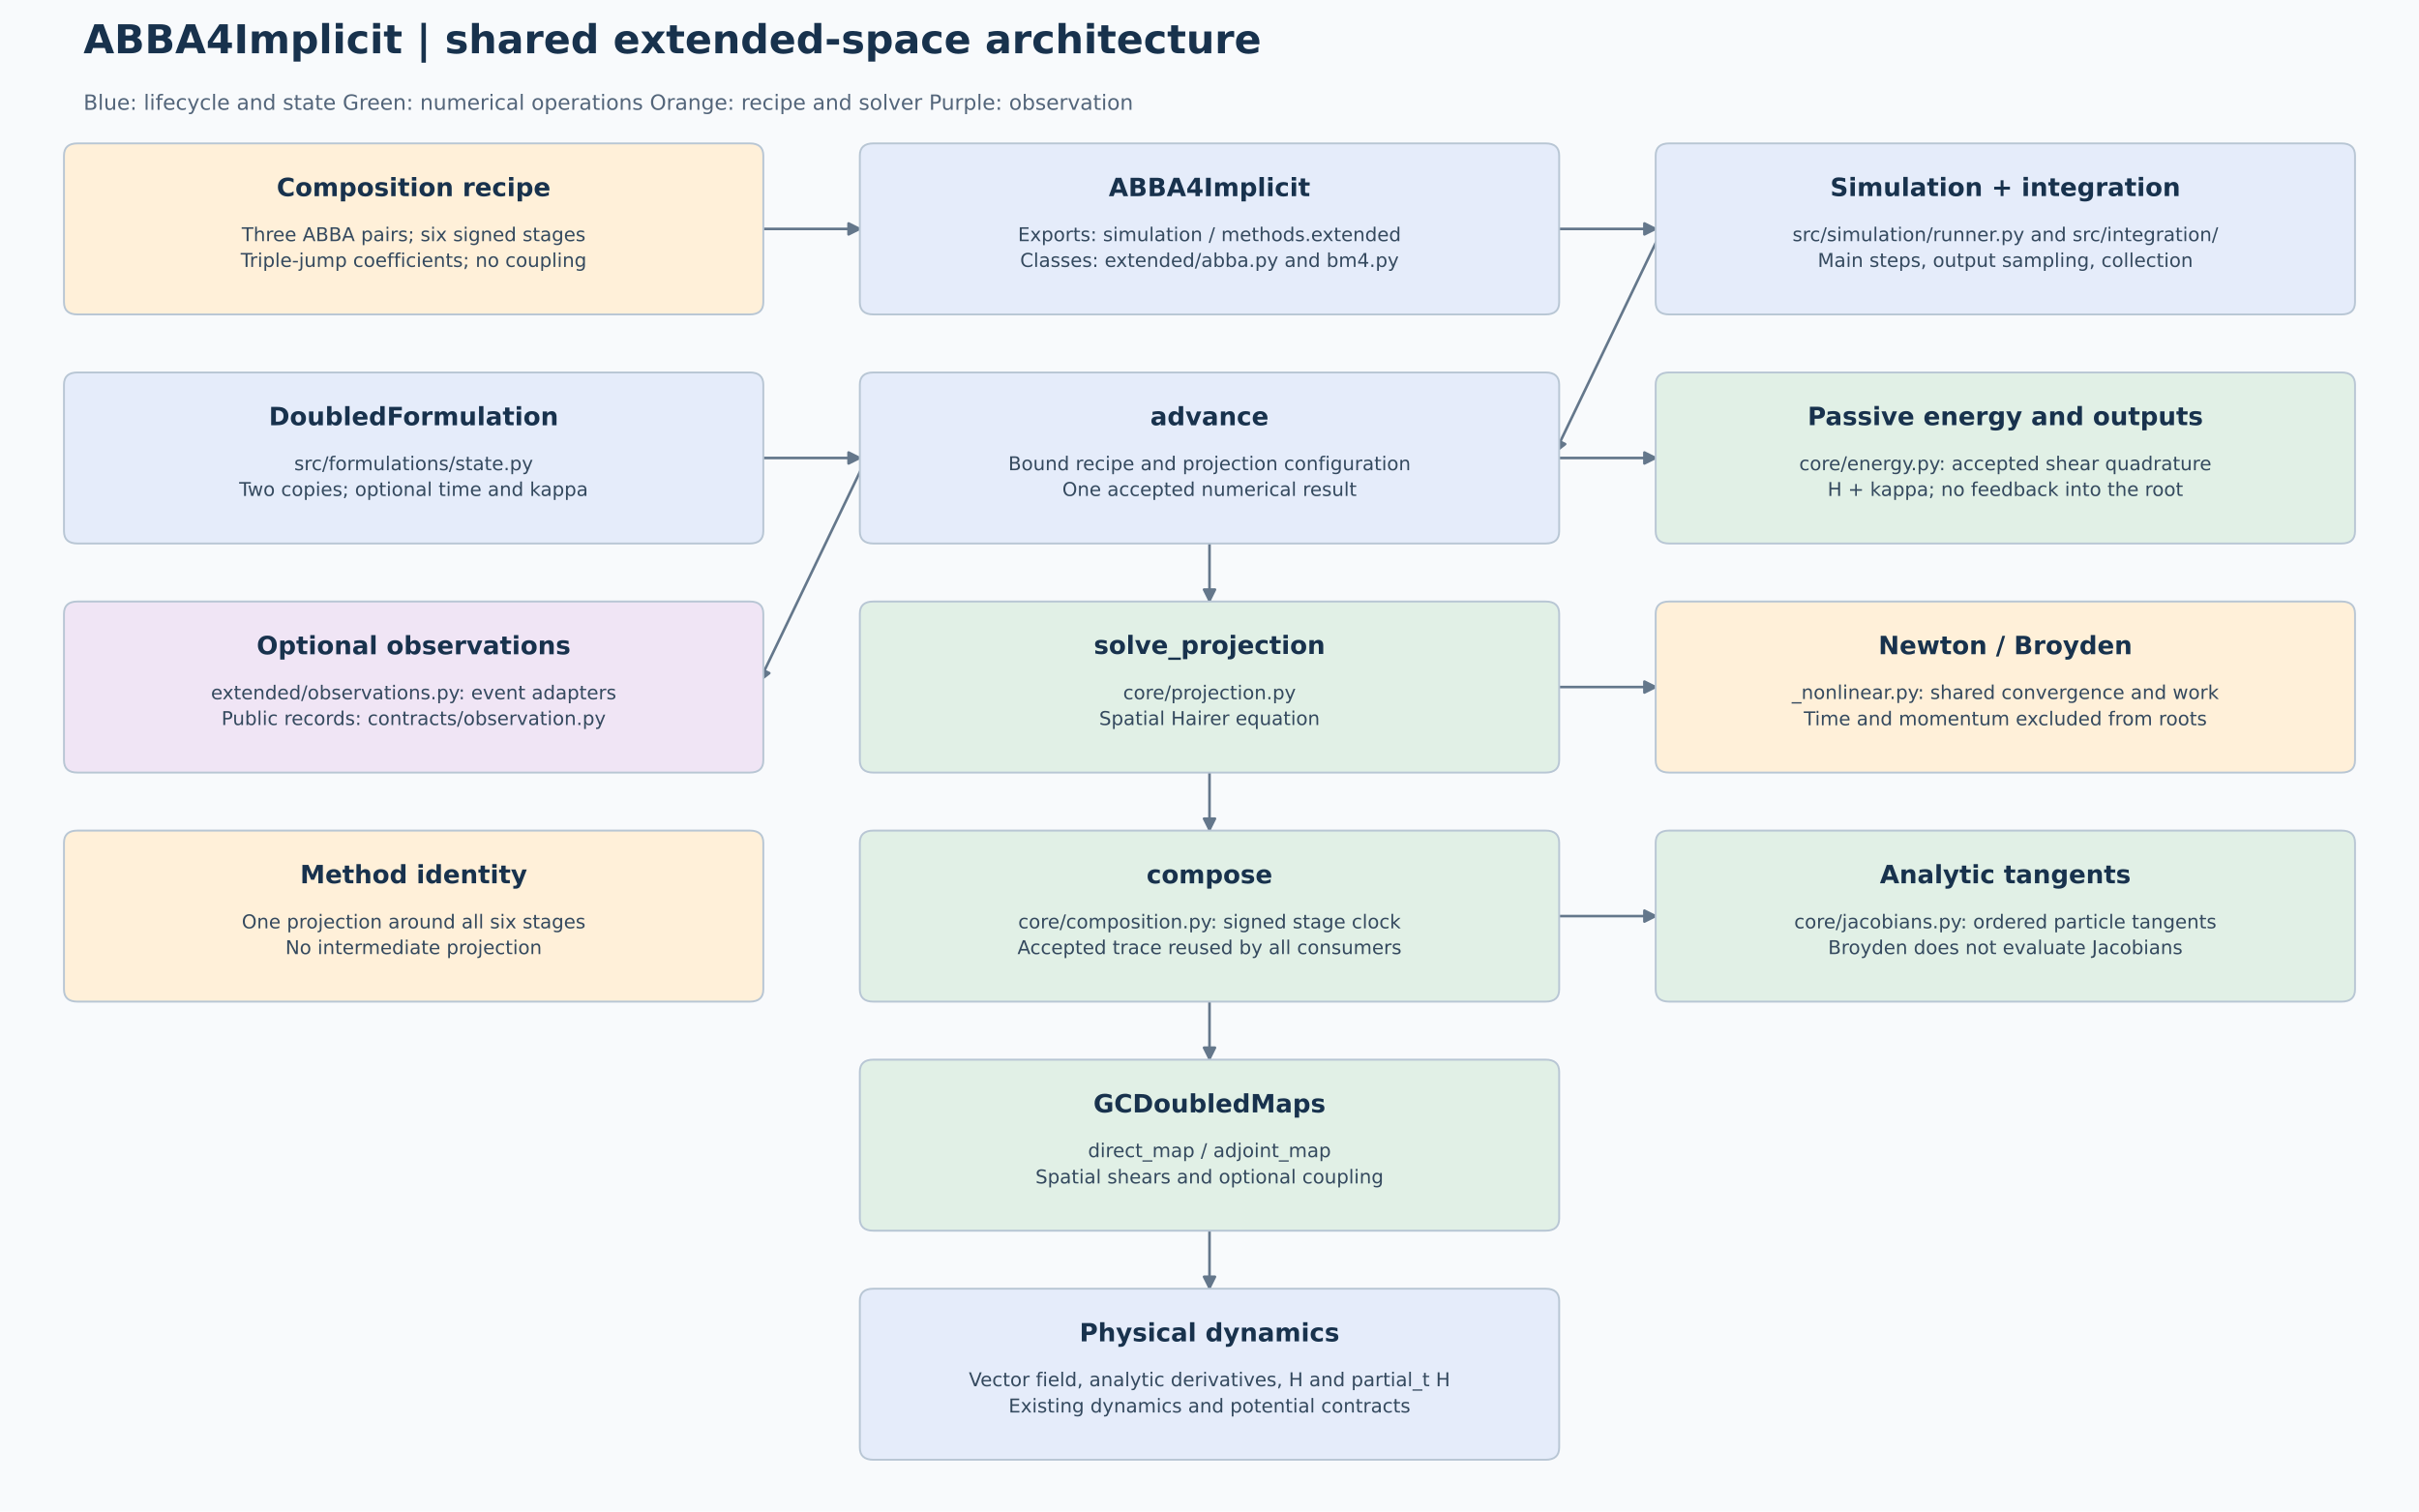
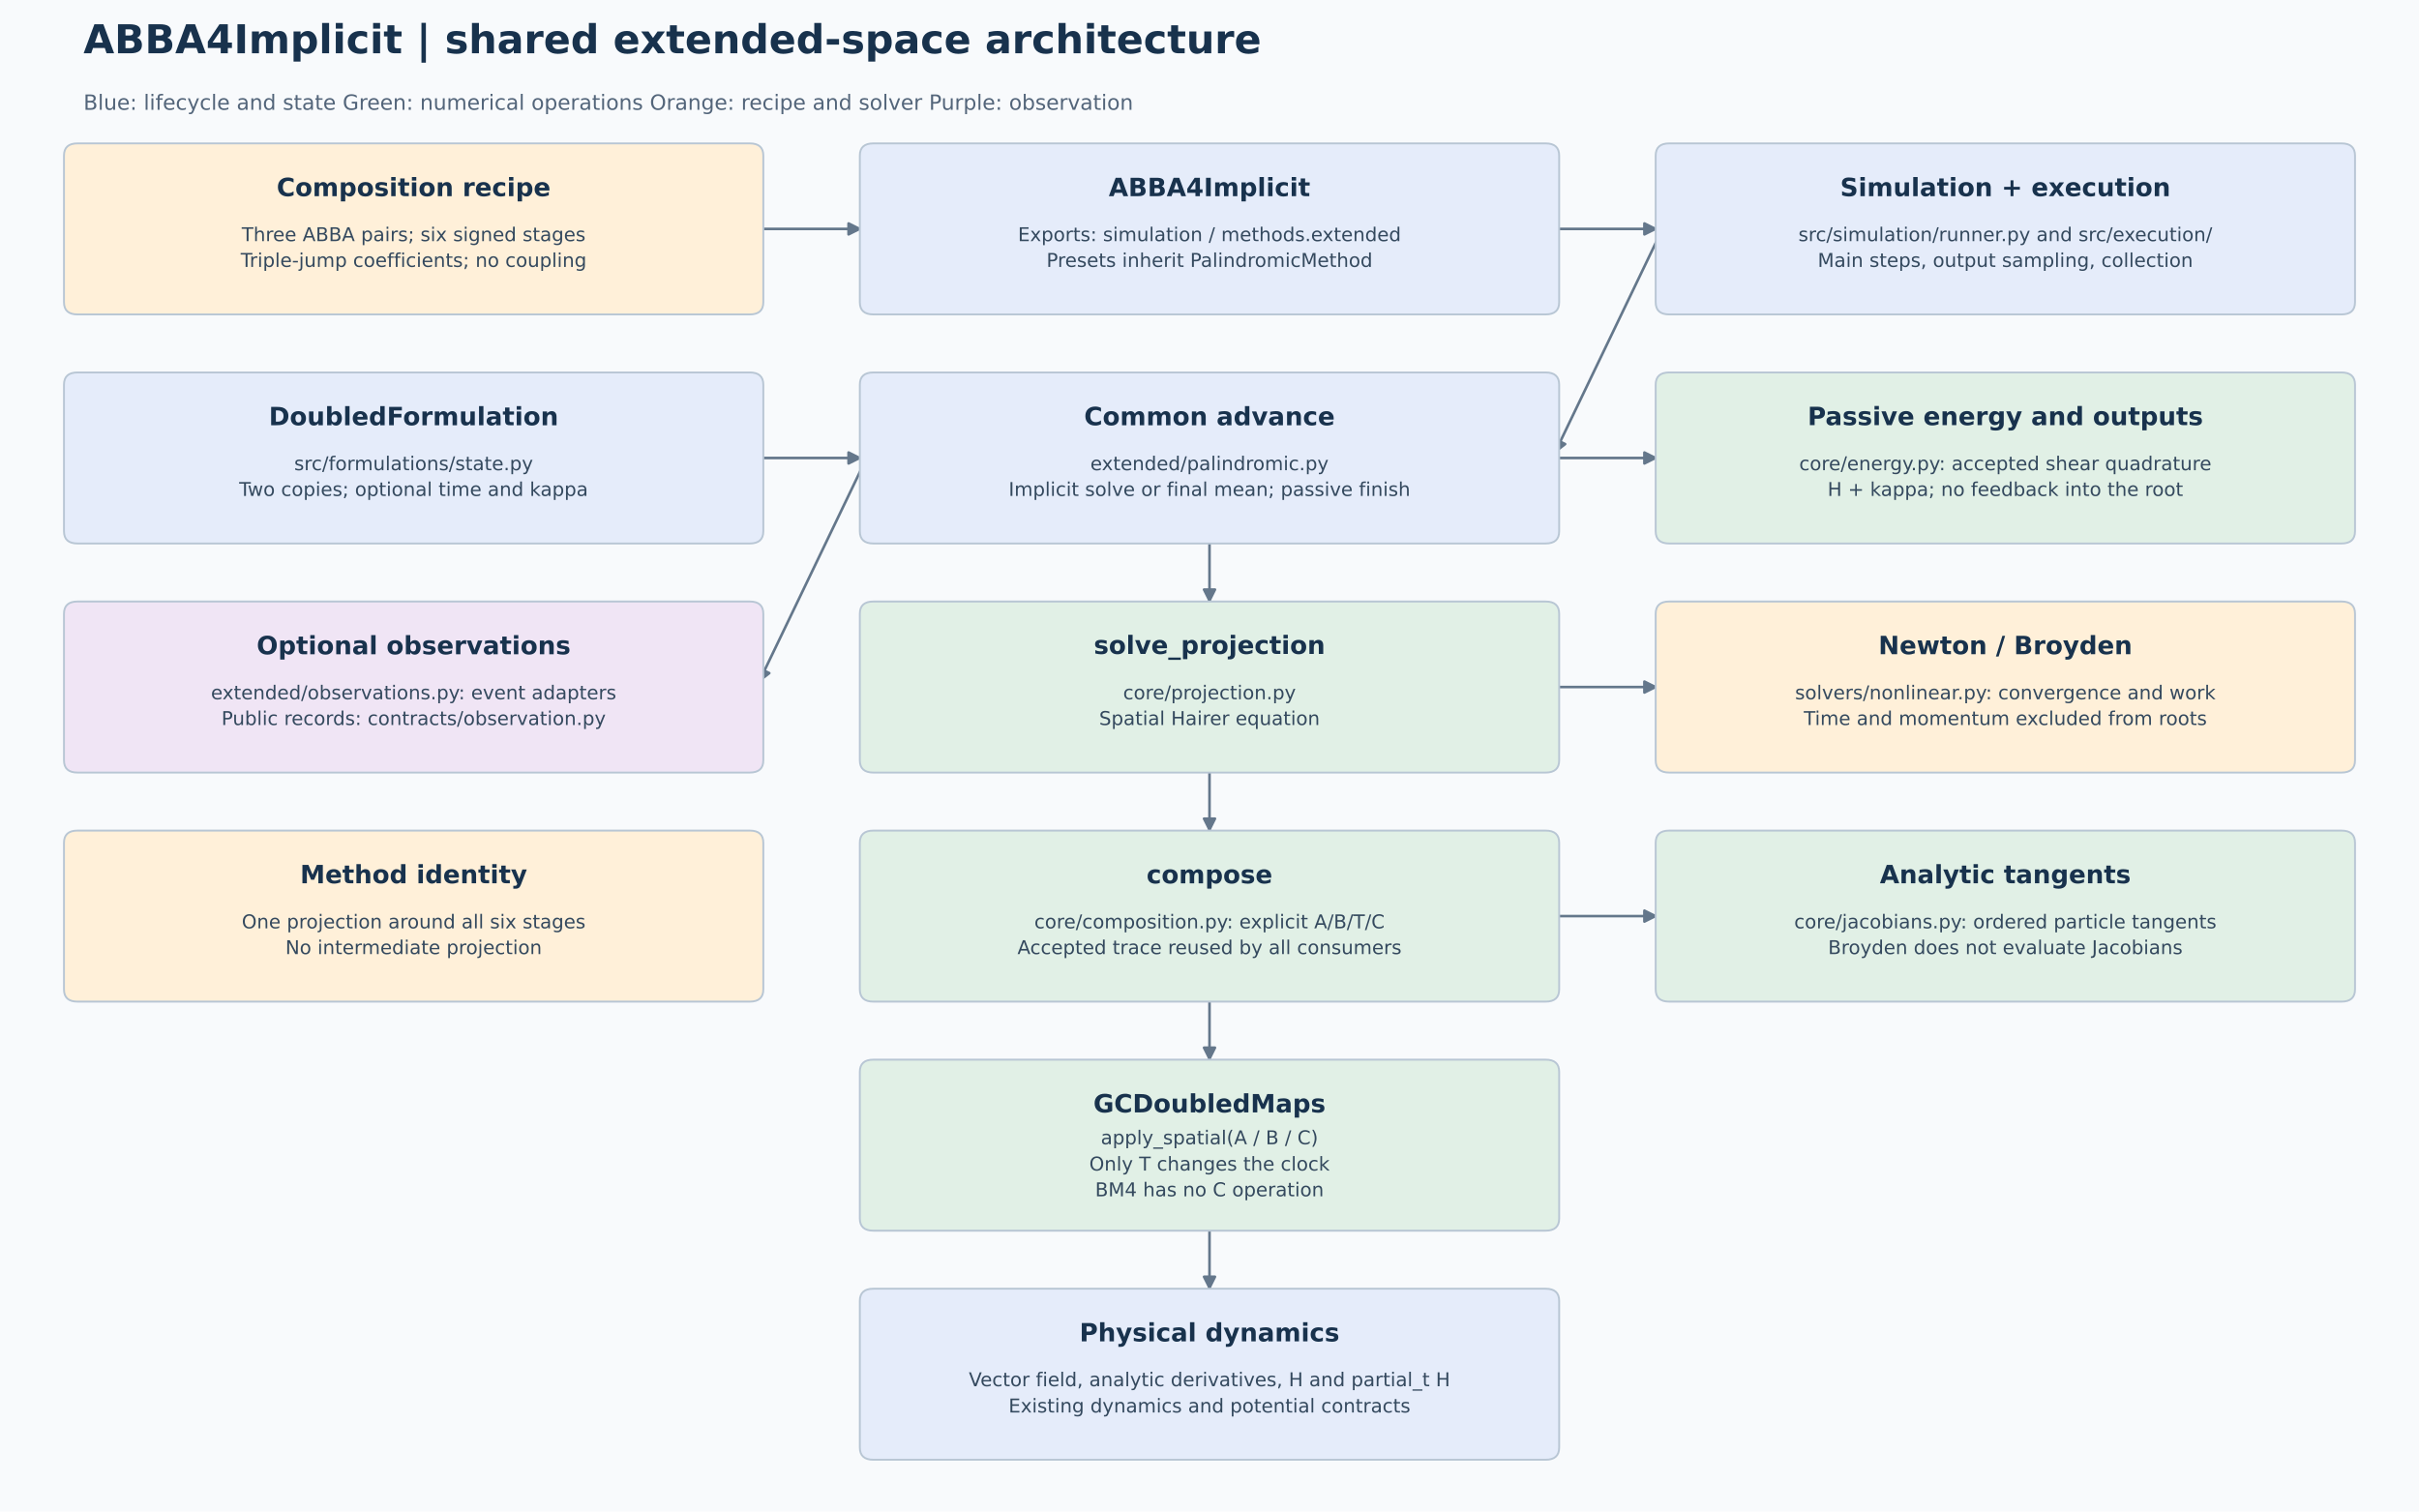
<svg xmlns="http://www.w3.org/2000/svg" width="1152pt" height="720pt" viewBox="0 0 1152 720" version="1.1">
  <defs>
    <style type="text/css">*{stroke-linejoin: round; stroke-linecap: butt}</style>
  </defs>
  <g id="figure_1">
    <g id="patch_1">
      <path d="M 0 720 L 1152 720 L 1152 0 L 0 0 z " style="fill: #f8fafc" />
    </g>
    <g id="axes_1">
      <g id="patch_2">
        <path d="M 362.288 109.039 Q 386.497 109.039 409.309 109.039 " clip-path="url(#pb098db616b)" style="fill: none; stroke: #64778b; stroke-width: 1.25; stroke-linecap: round" />
        <path d="M 404.109 106.439 L 409.309 109.039 L 404.109 111.639 z " clip-path="url(#pb098db616b)" style="fill: #64778b; stroke: #64778b; stroke-width: 1.25; stroke-linecap: round" />
      </g>
      <g id="patch_3">
        <path d="M 741.296 109.039 Q 765.505 109.039 788.317 109.039 " clip-path="url(#pb098db616b)" style="fill: none; stroke: #64778b; stroke-width: 1.25; stroke-linecap: round" />
        <path d="M 783.117 106.439 L 788.317 109.039 L 783.117 111.639 z " clip-path="url(#pb098db616b)" style="fill: #64778b; stroke: #64778b; stroke-width: 1.25; stroke-linecap: round" />
      </g>
      <g id="patch_4">
        <path d="M 790.847 110.841 Q 765.505 163.594 740.768 215.088 " clip-path="url(#pb098db616b)" style="fill: none; stroke: #64778b; stroke-width: 1.25; stroke-linecap: round" />
        <path d="M 745.363 211.527 L 740.768 215.088 L 740.676 209.275 z " clip-path="url(#pb098db616b)" style="fill: #64778b; stroke: #64778b; stroke-width: 1.25; stroke-linecap: round" />
      </g>
      <g id="patch_5">
        <path d="M 362.288 218.153 Q 386.497 218.153 409.309 218.153 " clip-path="url(#pb098db616b)" style="fill: none; stroke: #64778b; stroke-width: 1.25; stroke-linecap: round" />
        <path d="M 404.109 215.553 L 409.309 218.153 L 404.109 220.753 z " clip-path="url(#pb098db616b)" style="fill: #64778b; stroke: #64778b; stroke-width: 1.25; stroke-linecap: round" />
      </g>
      <g id="patch_6">
        <path d="M 576 257.976 Q 576 272.707 576 286.041 " clip-path="url(#pb098db616b)" style="fill: none; stroke: #64778b; stroke-width: 1.25; stroke-linecap: round" />
        <path d="M 578.6 280.841 L 576 286.041 L 573.4 280.841 z " clip-path="url(#pb098db616b)" style="fill: #64778b; stroke: #64778b; stroke-width: 1.25; stroke-linecap: round" />
      </g>
      <g id="patch_7">
        <path d="M 741.296 218.153 Q 765.505 218.153 788.317 218.153 " clip-path="url(#pb098db616b)" style="fill: none; stroke: #64778b; stroke-width: 1.25; stroke-linecap: round" />
        <path d="M 783.117 215.553 L 788.317 218.153 L 783.117 220.753 z " clip-path="url(#pb098db616b)" style="fill: #64778b; stroke: #64778b; stroke-width: 1.25; stroke-linecap: round" />
      </g>
      <g id="patch_8">
        <path d="M 411.839 219.954 Q 386.497 272.708 361.76 324.202 " clip-path="url(#pb098db616b)" style="fill: none; stroke: #64778b; stroke-width: 1.25; stroke-linecap: round" />
        <path d="M 366.355 320.64 L 361.76 324.202 L 361.668 318.389 z " clip-path="url(#pb098db616b)" style="fill: #64778b; stroke: #64778b; stroke-width: 1.25; stroke-linecap: round" />
      </g>
      <g id="patch_9">
        <path d="M 576 367.089 Q 576 381.821 576 395.155 " clip-path="url(#pb098db616b)" style="fill: none; stroke: #64778b; stroke-width: 1.25; stroke-linecap: round" />
        <path d="M 578.6 389.955 L 576 395.155 L 573.4 389.955 z " clip-path="url(#pb098db616b)" style="fill: #64778b; stroke: #64778b; stroke-width: 1.25; stroke-linecap: round" />
      </g>
      <g id="patch_10">
        <path d="M 741.296 327.266 Q 765.505 327.266 788.317 327.266 " clip-path="url(#pb098db616b)" style="fill: none; stroke: #64778b; stroke-width: 1.25; stroke-linecap: round" />
        <path d="M 783.117 324.666 L 788.317 327.266 L 783.117 329.866 z " clip-path="url(#pb098db616b)" style="fill: #64778b; stroke: #64778b; stroke-width: 1.25; stroke-linecap: round" />
      </g>
      <g id="patch_11">
        <path d="M 741.296 436.379 Q 765.505 436.379 788.317 436.379 " clip-path="url(#pb098db616b)" style="fill: none; stroke: #64778b; stroke-width: 1.25; stroke-linecap: round" />
        <path d="M 783.117 433.779 L 788.317 436.379 L 783.117 438.979 z " clip-path="url(#pb098db616b)" style="fill: #64778b; stroke: #64778b; stroke-width: 1.25; stroke-linecap: round" />
      </g>
      <g id="patch_12">
        <path d="M 576 476.203 Q 576 490.934 576 504.268 " clip-path="url(#pb098db616b)" style="fill: none; stroke: #64778b; stroke-width: 1.25; stroke-linecap: round" />
        <path d="M 578.6 499.068 L 576 504.268 L 573.4 499.068 z " clip-path="url(#pb098db616b)" style="fill: #64778b; stroke: #64778b; stroke-width: 1.25; stroke-linecap: round" />
      </g>
      <g id="patch_13">
        <path d="M 576 585.316 Q 576 600.048 576 613.382 " clip-path="url(#pb098db616b)" style="fill: none; stroke: #64778b; stroke-width: 1.25; stroke-linecap: round" />
        <path d="M 578.6 608.182 L 576 613.382 L 573.4 608.182 z " clip-path="url(#pb098db616b)" style="fill: #64778b; stroke: #64778b; stroke-width: 1.25; stroke-linecap: round" />
      </g>
      <g id="patch_14">
        <path d="M 36.922 149.775 L 357.062 149.775 Q 363.514 149.775 363.514 143.955 L 363.514 74.123 Q 363.514 68.304 357.062 68.304 L 36.922 68.304 Q 30.47 68.304 30.47 74.123 L 30.47 143.955 Q 30.47 149.775 36.922 149.775 z " clip-path="url(#pb098db616b)" style="fill: #fff0d9; stroke: #b8c6d4; stroke-width: 0.9; stroke-linejoin: miter" />
      </g>
      <g id="patch_15">
        <path d="M 415.93 149.775 L 736.07 149.775 Q 742.522 149.775 742.522 143.955 L 742.522 74.123 Q 742.522 68.304 736.07 68.304 L 415.93 68.304 Q 409.478 68.304 409.478 74.123 L 409.478 143.955 Q 409.478 149.775 415.93 149.775 z " clip-path="url(#pb098db616b)" style="fill: #e5ecfa; stroke: #b8c6d4; stroke-width: 0.9; stroke-linejoin: miter" />
      </g>
      <g id="patch_16">
        <path d="M 794.938 149.775 L 1115.078 149.775 Q 1121.53 149.775 1121.53 143.955 L 1121.53 74.123 Q 1121.53 68.304 1115.078 68.304 L 794.938 68.304 Q 788.486 68.304 788.486 74.123 L 788.486 143.955 Q 788.486 149.775 794.938 149.775 z " clip-path="url(#pb098db616b)" style="fill: #e5ecfa; stroke: #b8c6d4; stroke-width: 0.9; stroke-linejoin: miter" />
      </g>
      <g id="patch_17">
        <path d="M 36.922 258.888 L 357.062 258.888 Q 363.514 258.888 363.514 253.069 L 363.514 183.236 Q 363.514 177.417 357.062 177.417 L 36.922 177.417 Q 30.47 177.417 30.47 183.236 L 30.47 253.069 Q 30.47 258.888 36.922 258.888 z " clip-path="url(#pb098db616b)" style="fill: #e5ecfa; stroke: #b8c6d4; stroke-width: 0.9; stroke-linejoin: miter" />
      </g>
      <g id="patch_18">
        <path d="M 415.93 258.888 L 736.07 258.888 Q 742.522 258.888 742.522 253.069 L 742.522 183.236 Q 742.522 177.417 736.07 177.417 L 415.93 177.417 Q 409.478 177.417 409.478 183.236 L 409.478 253.069 Q 409.478 258.888 415.93 258.888 z " clip-path="url(#pb098db616b)" style="fill: #e5ecfa; stroke: #b8c6d4; stroke-width: 0.9; stroke-linejoin: miter" />
      </g>
      <g id="patch_19">
        <path d="M 794.938 258.888 L 1115.078 258.888 Q 1121.53 258.888 1121.53 253.069 L 1121.53 183.236 Q 1121.53 177.417 1115.078 177.417 L 794.938 177.417 Q 788.486 177.417 788.486 183.236 L 788.486 253.069 Q 788.486 258.888 794.938 258.888 z " clip-path="url(#pb098db616b)" style="fill: #e1f0e6; stroke: #b8c6d4; stroke-width: 0.9; stroke-linejoin: miter" />
      </g>
      <g id="patch_20">
        <path d="M 36.922 368.002 L 357.062 368.002 Q 363.514 368.002 363.514 362.182 L 363.514 292.35 Q 363.514 286.53 357.062 286.53 L 36.922 286.53 Q 30.47 286.53 30.47 292.35 L 30.47 362.182 Q 30.47 368.002 36.922 368.002 z " clip-path="url(#pb098db616b)" style="fill: #f0e5f5; stroke: #b8c6d4; stroke-width: 0.9; stroke-linejoin: miter" />
      </g>
      <g id="patch_21">
        <path d="M 415.93 368.002 L 736.07 368.002 Q 742.522 368.002 742.522 362.182 L 742.522 292.35 Q 742.522 286.53 736.07 286.53 L 415.93 286.53 Q 409.478 286.53 409.478 292.35 L 409.478 362.182 Q 409.478 368.002 415.93 368.002 z " clip-path="url(#pb098db616b)" style="fill: #e1f0e6; stroke: #b8c6d4; stroke-width: 0.9; stroke-linejoin: miter" />
      </g>
      <g id="patch_22">
        <path d="M 794.938 368.002 L 1115.078 368.002 Q 1121.53 368.002 1121.53 362.182 L 1121.53 292.35 Q 1121.53 286.53 1115.078 286.53 L 794.938 286.53 Q 788.486 286.53 788.486 292.35 L 788.486 362.182 Q 788.486 368.002 794.938 368.002 z " clip-path="url(#pb098db616b)" style="fill: #fff0d9; stroke: #b8c6d4; stroke-width: 0.9; stroke-linejoin: miter" />
      </g>
      <g id="patch_23">
        <path d="M 36.922 477.115 L 357.062 477.115 Q 363.514 477.115 363.514 471.296 L 363.514 401.463 Q 363.514 395.644 357.062 395.644 L 36.922 395.644 Q 30.47 395.644 30.47 401.463 L 30.47 471.296 Q 30.47 477.115 36.922 477.115 z " clip-path="url(#pb098db616b)" style="fill: #fff0d9; stroke: #b8c6d4; stroke-width: 0.9; stroke-linejoin: miter" />
      </g>
      <g id="patch_24">
        <path d="M 415.93 477.115 L 736.07 477.115 Q 742.522 477.115 742.522 471.296 L 742.522 401.463 Q 742.522 395.644 736.07 395.644 L 415.93 395.644 Q 409.478 395.644 409.478 401.463 L 409.478 471.296 Q 409.478 477.115 415.93 477.115 z " clip-path="url(#pb098db616b)" style="fill: #e1f0e6; stroke: #b8c6d4; stroke-width: 0.9; stroke-linejoin: miter" />
      </g>
      <g id="patch_25">
        <path d="M 794.938 477.115 L 1115.078 477.115 Q 1121.53 477.115 1121.53 471.296 L 1121.53 401.463 Q 1121.53 395.644 1115.078 395.644 L 794.938 395.644 Q 788.486 395.644 788.486 401.463 L 788.486 471.296 Q 788.486 477.115 794.938 477.115 z " clip-path="url(#pb098db616b)" style="fill: #e1f0e6; stroke: #b8c6d4; stroke-width: 0.9; stroke-linejoin: miter" />
      </g>
      <g id="patch_26">
        <path d="M 415.93 586.228 L 736.07 586.228 Q 742.522 586.228 742.522 580.409 L 742.522 510.576 Q 742.522 504.757 736.07 504.757 L 415.93 504.757 Q 409.478 504.757 409.478 510.576 L 409.478 580.409 Q 409.478 586.228 415.93 586.228 z " clip-path="url(#pb098db616b)" style="fill: #e1f0e6; stroke: #b8c6d4; stroke-width: 0.9; stroke-linejoin: miter" />
      </g>
      <g id="patch_27">
        <path d="M 415.93 695.342 L 736.07 695.342 Q 742.522 695.342 742.522 689.522 L 742.522 619.69 Q 742.522 613.871 736.07 613.871 L 415.93 613.871 Q 409.478 613.871 409.478 619.69 L 409.478 689.522 Q 409.478 695.342 415.93 695.342 z " clip-path="url(#pb098db616b)" style="fill: #e5ecfa; stroke: #b8c6d4; stroke-width: 0.9; stroke-linejoin: miter" />
      </g>
      <g id="text_1">
        <text style="font-weight: 700; font-size: 19px; font-family: 'DejaVu Sans', 'Bitstream Vera Sans', 'Computer Modern Sans Serif', 'Lucida Grande', 'Verdana', 'Geneva', 'Lucid', 'Arial', 'Helvetica', 'Avant Garde', sans-serif; text-anchor: start; fill: #18324d" x="39.744" y="25.386" transform="rotate(-0 39.744 25.38557)">ABBA4Implicit | shared extended-space architecture</text>
      </g>
      <g id="text_2">
        <text style="font-size: 10px; font-family: 'DejaVu Sans', 'Bitstream Vera Sans', 'Computer Modern Sans Serif', 'Lucida Grande', 'Verdana', 'Geneva', 'Lucid', 'Arial', 'Helvetica', 'Avant Garde', sans-serif; text-anchor: start; fill: #53657a" x="39.744" y="52.3" transform="rotate(-0 39.744 52.30021)">Blue: lifecycle and state    Green: numerical operations    Orange: recipe and solver    Purple: observation</text>
      </g>
      <g id="text_3">
        <text style="font-weight: 700; font-size: 12px; font-family: 'DejaVu Sans', 'Bitstream Vera Sans', 'Computer Modern Sans Serif', 'Lucida Grande', 'Verdana', 'Geneva', 'Lucid', 'Arial', 'Helvetica', 'Avant Garde', sans-serif; text-anchor: middle; fill: #18324d" x="196.992" y="93.437" transform="rotate(-0 196.992 93.43744)">Composition recipe</text>
      </g>
      <g id="text_4">
        <text style="font-size: 9.1px; font-family: 'DejaVu Sans', 'Bitstream Vera Sans', 'Computer Modern Sans Serif', 'Lucida Grande', 'Verdana', 'Geneva', 'Lucid', 'Arial', 'Helvetica', 'Avant Garde', sans-serif; fill: #34495e" transform="translate(115.1261 114.8745)">Three ABBA pairs; six signed stages</text>
        <text style="font-size: 9.1px; font-family: 'DejaVu Sans', 'Bitstream Vera Sans', 'Computer Modern Sans Serif', 'Lucida Grande', 'Verdana', 'Geneva', 'Lucid', 'Arial', 'Helvetica', 'Avant Garde', sans-serif; fill: #34495e" transform="translate(114.6349 127.1389)">Triple-jump coefficients; no coupling</text>
      </g>
      <g id="text_5">
        <text style="font-weight: 700; font-size: 12px; font-family: 'DejaVu Sans', 'Bitstream Vera Sans', 'Computer Modern Sans Serif', 'Lucida Grande', 'Verdana', 'Geneva', 'Lucid', 'Arial', 'Helvetica', 'Avant Garde', sans-serif; text-anchor: middle; fill: #18324d" x="576" y="93.437" transform="rotate(-0 576 93.43744)">ABBA4Implicit</text>
      </g>
      <g id="text_6">
        <text style="font-size: 9.1px; font-family: 'DejaVu Sans', 'Bitstream Vera Sans', 'Computer Modern Sans Serif', 'Lucida Grande', 'Verdana', 'Geneva', 'Lucid', 'Arial', 'Helvetica', 'Avant Garde', sans-serif; fill: #34495e" transform="translate(484.7689 114.8745)">Exports: simulation / methods.extended</text>
-         <text style="font-size: 9.1px; font-family: 'DejaVu Sans', 'Bitstream Vera Sans', 'Computer Modern Sans Serif', 'Lucida Grande', 'Verdana', 'Geneva', 'Lucid', 'Arial', 'Helvetica', 'Avant Garde', sans-serif; fill: #34495e" transform="translate(485.8147 127.1389)">Classes: extended/abba.py and bm4.py</text>
+         <text style="font-size: 9.1px; font-family: 'DejaVu Sans', 'Bitstream Vera Sans', 'Computer Modern Sans Serif', 'Lucida Grande', 'Verdana', 'Geneva', 'Lucid', 'Arial', 'Helvetica', 'Avant Garde', sans-serif; fill: #34495e" transform="translate(498.3606 127.1389)">Presets inherit PalindromicMethod</text>
      </g>
      <g id="text_7">
-         <text style="font-weight: 700; font-size: 12px; font-family: 'DejaVu Sans', 'Bitstream Vera Sans', 'Computer Modern Sans Serif', 'Lucida Grande', 'Verdana', 'Geneva', 'Lucid', 'Arial', 'Helvetica', 'Avant Garde', sans-serif; text-anchor: middle; fill: #18324d" x="955.008" y="93.391" transform="rotate(-0 955.008 93.39056)">Simulation + integration</text>
+         <text style="font-weight: 700; font-size: 12px; font-family: 'DejaVu Sans', 'Bitstream Vera Sans', 'Computer Modern Sans Serif', 'Lucida Grande', 'Verdana', 'Geneva', 'Lucid', 'Arial', 'Helvetica', 'Avant Garde', sans-serif; text-anchor: middle; fill: #18324d" x="955.008" y="93.437" transform="rotate(-0 955.008 93.43744)">Simulation + execution</text>
      </g>
      <g id="text_8">
-         <text style="font-size: 9.1px; font-family: 'DejaVu Sans', 'Bitstream Vera Sans', 'Computer Modern Sans Serif', 'Lucida Grande', 'Verdana', 'Geneva', 'Lucid', 'Arial', 'Helvetica', 'Avant Garde', sans-serif; fill: #34495e" transform="translate(853.629 114.8745)">src/simulation/runner.py and src/integration/</text>
+         <text style="font-size: 9.1px; font-family: 'DejaVu Sans', 'Bitstream Vera Sans', 'Computer Modern Sans Serif', 'Lucida Grande', 'Verdana', 'Geneva', 'Lucid', 'Arial', 'Helvetica', 'Avant Garde', sans-serif; fill: #34495e" transform="translate(856.4514 114.8745)">src/simulation/runner.py and src/execution/</text>
        <text style="font-size: 9.1px; font-family: 'DejaVu Sans', 'Bitstream Vera Sans', 'Computer Modern Sans Serif', 'Lucida Grande', 'Verdana', 'Geneva', 'Lucid', 'Arial', 'Helvetica', 'Avant Garde', sans-serif; fill: #34495e" transform="translate(865.6403 127.1389)">Main steps, output sampling, collection</text>
      </g>
      <g id="text_9">
        <text style="font-weight: 700; font-size: 12px; font-family: 'DejaVu Sans', 'Bitstream Vera Sans', 'Computer Modern Sans Serif', 'Lucida Grande', 'Verdana', 'Geneva', 'Lucid', 'Arial', 'Helvetica', 'Avant Garde', sans-serif; text-anchor: middle; fill: #18324d" x="196.992" y="202.551" transform="rotate(-0 196.992 202.5508)">DoubledFormulation</text>
      </g>
      <g id="text_10">
        <text style="font-size: 9.1px; font-family: 'DejaVu Sans', 'Bitstream Vera Sans', 'Computer Modern Sans Serif', 'Lucida Grande', 'Verdana', 'Geneva', 'Lucid', 'Arial', 'Helvetica', 'Avant Garde', sans-serif; fill: #34495e" transform="translate(140.1028 223.9879)">src/formulations/state.py</text>
        <text style="font-size: 9.1px; font-family: 'DejaVu Sans', 'Bitstream Vera Sans', 'Computer Modern Sans Serif', 'Lucida Grande', 'Verdana', 'Geneva', 'Lucid', 'Arial', 'Helvetica', 'Avant Garde', sans-serif; fill: #34495e" transform="translate(113.8983 236.2523)">Two copies; optional time and kappa</text>
      </g>
      <g id="text_11">
-         <text style="font-weight: 700; font-size: 12px; font-family: 'DejaVu Sans', 'Bitstream Vera Sans', 'Computer Modern Sans Serif', 'Lucida Grande', 'Verdana', 'Geneva', 'Lucid', 'Arial', 'Helvetica', 'Avant Garde', sans-serif; text-anchor: middle; fill: #18324d" x="576" y="202.551" transform="rotate(-0 576 202.5508)">advance</text>
+         <text style="font-weight: 700; font-size: 12px; font-family: 'DejaVu Sans', 'Bitstream Vera Sans', 'Computer Modern Sans Serif', 'Lucida Grande', 'Verdana', 'Geneva', 'Lucid', 'Arial', 'Helvetica', 'Avant Garde', sans-serif; text-anchor: middle; fill: #18324d" x="576" y="202.551" transform="rotate(-0 576 202.5508)">Common advance</text>
      </g>
      <g id="text_12">
-         <text style="font-size: 9.1px; font-family: 'DejaVu Sans', 'Bitstream Vera Sans', 'Computer Modern Sans Serif', 'Lucida Grande', 'Verdana', 'Geneva', 'Lucid', 'Arial', 'Helvetica', 'Avant Garde', sans-serif; fill: #34495e" transform="translate(480.1692 223.9879)">Bound recipe and projection configuration</text>
-         <text style="font-size: 9.1px; font-family: 'DejaVu Sans', 'Bitstream Vera Sans', 'Computer Modern Sans Serif', 'Lucida Grande', 'Verdana', 'Geneva', 'Lucid', 'Arial', 'Helvetica', 'Avant Garde', sans-serif; fill: #34495e" transform="translate(505.8881 236.2523)">One accepted numerical result</text>
+         <text style="font-size: 9.1px; font-family: 'DejaVu Sans', 'Bitstream Vera Sans', 'Computer Modern Sans Serif', 'Lucida Grande', 'Verdana', 'Geneva', 'Lucid', 'Arial', 'Helvetica', 'Avant Garde', sans-serif; fill: #34495e" transform="translate(519.2558 223.9879)">extended/palindromic.py</text>
+         <text style="font-size: 9.1px; font-family: 'DejaVu Sans', 'Bitstream Vera Sans', 'Computer Modern Sans Serif', 'Lucida Grande', 'Verdana', 'Geneva', 'Lucid', 'Arial', 'Helvetica', 'Avant Garde', sans-serif; fill: #34495e" transform="translate(480.3384 236.2523)">Implicit solve or final mean; passive finish</text>
      </g>
      <g id="text_13">
        <text style="font-weight: 700; font-size: 12px; font-family: 'DejaVu Sans', 'Bitstream Vera Sans', 'Computer Modern Sans Serif', 'Lucida Grande', 'Verdana', 'Geneva', 'Lucid', 'Arial', 'Helvetica', 'Avant Garde', sans-serif; text-anchor: middle; fill: #18324d" x="955.008" y="202.504" transform="rotate(-0 955.008 202.504)">Passive energy and outputs</text>
      </g>
      <g id="text_14">
        <text style="font-size: 9.1px; font-family: 'DejaVu Sans', 'Bitstream Vera Sans', 'Computer Modern Sans Serif', 'Lucida Grande', 'Verdana', 'Geneva', 'Lucid', 'Arial', 'Helvetica', 'Avant Garde', sans-serif; fill: #34495e" transform="translate(856.8389 223.9879)">core/energy.py: accepted shear quadrature</text>
        <text style="font-size: 9.1px; font-family: 'DejaVu Sans', 'Bitstream Vera Sans', 'Computer Modern Sans Serif', 'Lucida Grande', 'Verdana', 'Geneva', 'Lucid', 'Arial', 'Helvetica', 'Avant Garde', sans-serif; fill: #34495e" transform="translate(870.3368 236.2523)">H + kappa; no feedback into the root</text>
      </g>
      <g id="text_15">
        <text style="font-weight: 700; font-size: 12px; font-family: 'DejaVu Sans', 'Bitstream Vera Sans', 'Computer Modern Sans Serif', 'Lucida Grande', 'Verdana', 'Geneva', 'Lucid', 'Arial', 'Helvetica', 'Avant Garde', sans-serif; text-anchor: middle; fill: #18324d" x="196.992" y="311.664" transform="rotate(-0 196.992 311.6642)">Optional observations</text>
      </g>
      <g id="text_16">
        <text style="font-size: 9.1px; font-family: 'DejaVu Sans', 'Bitstream Vera Sans', 'Computer Modern Sans Serif', 'Lucida Grande', 'Verdana', 'Geneva', 'Lucid', 'Arial', 'Helvetica', 'Avant Garde', sans-serif; fill: #34495e" transform="translate(100.4623 333.1013)">extended/observations.py: event adapters</text>
        <text style="font-size: 9.1px; font-family: 'DejaVu Sans', 'Bitstream Vera Sans', 'Computer Modern Sans Serif', 'Lucida Grande', 'Verdana', 'Geneva', 'Lucid', 'Arial', 'Helvetica', 'Avant Garde', sans-serif; fill: #34495e" transform="translate(105.4602 345.3657)">Public records: contracts/observation.py</text>
      </g>
      <g id="text_17">
        <text style="font-weight: 700; font-size: 12px; font-family: 'DejaVu Sans', 'Bitstream Vera Sans', 'Computer Modern Sans Serif', 'Lucida Grande', 'Verdana', 'Geneva', 'Lucid', 'Arial', 'Helvetica', 'Avant Garde', sans-serif; text-anchor: middle; fill: #18324d" x="576" y="311.497" transform="rotate(-0 576 311.4974)">solve_projection</text>
      </g>
      <g id="text_18">
        <text style="font-size: 9.1px; font-family: 'DejaVu Sans', 'Bitstream Vera Sans', 'Computer Modern Sans Serif', 'Lucida Grande', 'Verdana', 'Geneva', 'Lucid', 'Arial', 'Helvetica', 'Avant Garde', sans-serif; fill: #34495e" transform="translate(534.8644 333.1013)">core/projection.py</text>
        <text style="font-size: 9.1px; font-family: 'DejaVu Sans', 'Bitstream Vera Sans', 'Computer Modern Sans Serif', 'Lucida Grande', 'Verdana', 'Geneva', 'Lucid', 'Arial', 'Helvetica', 'Avant Garde', sans-serif; fill: #34495e" transform="translate(523.4546 345.3657)">Spatial Hairer equation</text>
      </g>
      <g id="text_19">
        <text style="font-weight: 700; font-size: 12px; font-family: 'DejaVu Sans', 'Bitstream Vera Sans', 'Computer Modern Sans Serif', 'Lucida Grande', 'Verdana', 'Geneva', 'Lucid', 'Arial', 'Helvetica', 'Avant Garde', sans-serif; text-anchor: middle; fill: #18324d" x="955.008" y="311.617" transform="rotate(-0 955.008 311.6174)">Newton / Broyden</text>
      </g>
      <g id="text_20">
-         <text style="font-size: 9.1px; font-family: 'DejaVu Sans', 'Bitstream Vera Sans', 'Computer Modern Sans Serif', 'Lucida Grande', 'Verdana', 'Geneva', 'Lucid', 'Arial', 'Helvetica', 'Avant Garde', sans-serif; fill: #34495e" transform="translate(853.3169 332.9748)">_nonlinear.py: shared convergence and work</text>
-         <text style="font-size: 9.1px; font-family: 'DejaVu Sans', 'Bitstream Vera Sans', 'Computer Modern Sans Serif', 'Lucida Grande', 'Verdana', 'Geneva', 'Lucid', 'Arial', 'Helvetica', 'Avant Garde', sans-serif; fill: #34495e" transform="translate(859.0186 345.4922)">Time and momentum excluded from roots</text>
+         <text style="font-size: 9.1px; font-family: 'DejaVu Sans', 'Bitstream Vera Sans', 'Computer Modern Sans Serif', 'Lucida Grande', 'Verdana', 'Geneva', 'Lucid', 'Arial', 'Helvetica', 'Avant Garde', sans-serif; fill: #34495e" transform="translate(854.8518 333.1013)">solvers/nonlinear.py: convergence and work</text>
+         <text style="font-size: 9.1px; font-family: 'DejaVu Sans', 'Bitstream Vera Sans', 'Computer Modern Sans Serif', 'Lucida Grande', 'Verdana', 'Geneva', 'Lucid', 'Arial', 'Helvetica', 'Avant Garde', sans-serif; fill: #34495e" transform="translate(859.0186 345.3657)">Time and momentum excluded from roots</text>
      </g>
      <g id="text_21">
        <text style="font-weight: 700; font-size: 12px; font-family: 'DejaVu Sans', 'Bitstream Vera Sans', 'Computer Modern Sans Serif', 'Lucida Grande', 'Verdana', 'Geneva', 'Lucid', 'Arial', 'Helvetica', 'Avant Garde', sans-serif; text-anchor: middle; fill: #18324d" x="196.992" y="420.731" transform="rotate(-0 196.992 420.7308)">Method identity</text>
      </g>
      <g id="text_22">
        <text style="font-size: 9.1px; font-family: 'DejaVu Sans', 'Bitstream Vera Sans', 'Computer Modern Sans Serif', 'Lucida Grande', 'Verdana', 'Geneva', 'Lucid', 'Arial', 'Helvetica', 'Avant Garde', sans-serif; fill: #34495e" transform="translate(115.1347 442.2147)">One projection around all six stages</text>
        <text style="font-size: 9.1px; font-family: 'DejaVu Sans', 'Bitstream Vera Sans', 'Computer Modern Sans Serif', 'Lucida Grande', 'Verdana', 'Geneva', 'Lucid', 'Arial', 'Helvetica', 'Avant Garde', sans-serif; fill: #34495e" transform="translate(135.9125 454.4791)">No intermediate projection</text>
      </g>
      <g id="text_23">
        <text style="font-weight: 700; font-size: 12px; font-family: 'DejaVu Sans', 'Bitstream Vera Sans', 'Computer Modern Sans Serif', 'Lucida Grande', 'Verdana', 'Geneva', 'Lucid', 'Arial', 'Helvetica', 'Avant Garde', sans-serif; text-anchor: middle; fill: #18324d" x="576" y="420.778" transform="rotate(-0 576 420.7776)">compose</text>
      </g>
      <g id="text_24">
-         <text style="font-size: 9.1px; font-family: 'DejaVu Sans', 'Bitstream Vera Sans', 'Computer Modern Sans Serif', 'Lucida Grande', 'Verdana', 'Geneva', 'Lucid', 'Arial', 'Helvetica', 'Avant Garde', sans-serif; fill: #34495e" transform="translate(484.8934 442.2147)">core/composition.py: signed stage clock</text>
+         <text style="font-size: 9.1px; font-family: 'DejaVu Sans', 'Bitstream Vera Sans', 'Computer Modern Sans Serif', 'Lucida Grande', 'Verdana', 'Geneva', 'Lucid', 'Arial', 'Helvetica', 'Avant Garde', sans-serif; fill: #34495e" transform="translate(492.5829 442.2147)">core/composition.py: explicit A/B/T/C</text>
        <text style="font-size: 9.1px; font-family: 'DejaVu Sans', 'Bitstream Vera Sans', 'Computer Modern Sans Serif', 'Lucida Grande', 'Verdana', 'Geneva', 'Lucid', 'Arial', 'Helvetica', 'Avant Garde', sans-serif; fill: #34495e" transform="translate(484.5258 454.4791)">Accepted trace reused by all consumers</text>
      </g>
      <g id="text_25">
        <text style="font-weight: 700; font-size: 12px; font-family: 'DejaVu Sans', 'Bitstream Vera Sans', 'Computer Modern Sans Serif', 'Lucida Grande', 'Verdana', 'Geneva', 'Lucid', 'Arial', 'Helvetica', 'Avant Garde', sans-serif; text-anchor: middle; fill: #18324d" x="955.008" y="420.731" transform="rotate(-0 955.008 420.7308)">Analytic tangents</text>
      </g>
      <g id="text_26">
        <text style="font-size: 9.1px; font-family: 'DejaVu Sans', 'Bitstream Vera Sans', 'Computer Modern Sans Serif', 'Lucida Grande', 'Verdana', 'Geneva', 'Lucid', 'Arial', 'Helvetica', 'Avant Garde', sans-serif; fill: #34495e" transform="translate(854.4587 442.2147)">core/jacobians.py: ordered particle tangents</text>
        <text style="font-size: 9.1px; font-family: 'DejaVu Sans', 'Bitstream Vera Sans', 'Computer Modern Sans Serif', 'Lucida Grande', 'Verdana', 'Geneva', 'Lucid', 'Arial', 'Helvetica', 'Avant Garde', sans-serif; fill: #34495e" transform="translate(870.5799 454.4791)">Broyden does not evaluate Jacobians</text>
      </g>
      <g id="text_27">
        <text style="font-weight: 700; font-size: 12px; font-family: 'DejaVu Sans', 'Bitstream Vera Sans', 'Computer Modern Sans Serif', 'Lucida Grande', 'Verdana', 'Geneva', 'Lucid', 'Arial', 'Helvetica', 'Avant Garde', sans-serif; text-anchor: middle; fill: #18324d" x="576" y="529.891" transform="rotate(-0 576 529.891)">GCDoubledMaps</text>
      </g>
      <g id="text_28">
-         <text style="font-size: 9.1px; font-family: 'DejaVu Sans', 'Bitstream Vera Sans', 'Computer Modern Sans Serif', 'Lucida Grande', 'Verdana', 'Geneva', 'Lucid', 'Arial', 'Helvetica', 'Avant Garde', sans-serif; fill: #34495e" transform="translate(518.1453 551.2016)">direct_map / adjoint_map</text>
-         <text style="font-size: 9.1px; font-family: 'DejaVu Sans', 'Bitstream Vera Sans', 'Computer Modern Sans Serif', 'Lucida Grande', 'Verdana', 'Geneva', 'Lucid', 'Arial', 'Helvetica', 'Avant Garde', sans-serif; fill: #34495e" transform="translate(493.109 563.719)">Spatial shears and optional coupling</text>
+         <text style="font-size: 9.1px; font-family: 'DejaVu Sans', 'Bitstream Vera Sans', 'Computer Modern Sans Serif', 'Lucida Grande', 'Verdana', 'Geneva', 'Lucid', 'Arial', 'Helvetica', 'Avant Garde', sans-serif; fill: #34495e" transform="translate(524.2437 545.0694)">apply_spatial(A / B / C)</text>
+         <text style="font-size: 9.1px; font-family: 'DejaVu Sans', 'Bitstream Vera Sans', 'Computer Modern Sans Serif', 'Lucida Grande', 'Verdana', 'Geneva', 'Lucid', 'Arial', 'Helvetica', 'Avant Garde', sans-serif; fill: #34495e" transform="translate(518.7454 557.5869)">Only T changes the clock</text>
+         <text style="font-size: 9.1px; font-family: 'DejaVu Sans', 'Bitstream Vera Sans', 'Computer Modern Sans Serif', 'Lucida Grande', 'Verdana', 'Geneva', 'Lucid', 'Arial', 'Helvetica', 'Avant Garde', sans-serif; fill: #34495e" transform="translate(521.5401 569.8512)">BM4 has no C operation</text>
      </g>
      <g id="text_29">
        <text style="font-weight: 700; font-size: 12px; font-family: 'DejaVu Sans', 'Bitstream Vera Sans', 'Computer Modern Sans Serif', 'Lucida Grande', 'Verdana', 'Geneva', 'Lucid', 'Arial', 'Helvetica', 'Avant Garde', sans-serif; text-anchor: middle; fill: #18324d" x="576" y="638.958" transform="rotate(-0 576 638.9576)">Physical dynamics</text>
      </g>
      <g id="text_30">
        <text style="font-size: 9.1px; font-family: 'DejaVu Sans', 'Bitstream Vera Sans', 'Computer Modern Sans Serif', 'Lucida Grande', 'Verdana', 'Geneva', 'Lucid', 'Arial', 'Helvetica', 'Avant Garde', sans-serif; fill: #34495e" transform="translate(461.3763 660.315)">Vector field, analytic derivatives, H and partial_t H</text>
        <text style="font-size: 9.1px; font-family: 'DejaVu Sans', 'Bitstream Vera Sans', 'Computer Modern Sans Serif', 'Lucida Grande', 'Verdana', 'Geneva', 'Lucid', 'Arial', 'Helvetica', 'Avant Garde', sans-serif; fill: #34495e" transform="translate(480.3043 672.8324)">Existing dynamics and potential contracts</text>
      </g>
    </g>
  </g>
  <defs>
    <clipPath id="pb098db616b">
      <rect x="11.52" y="7.2" width="1128.96" height="705.6" />
    </clipPath>
  </defs>
</svg>
